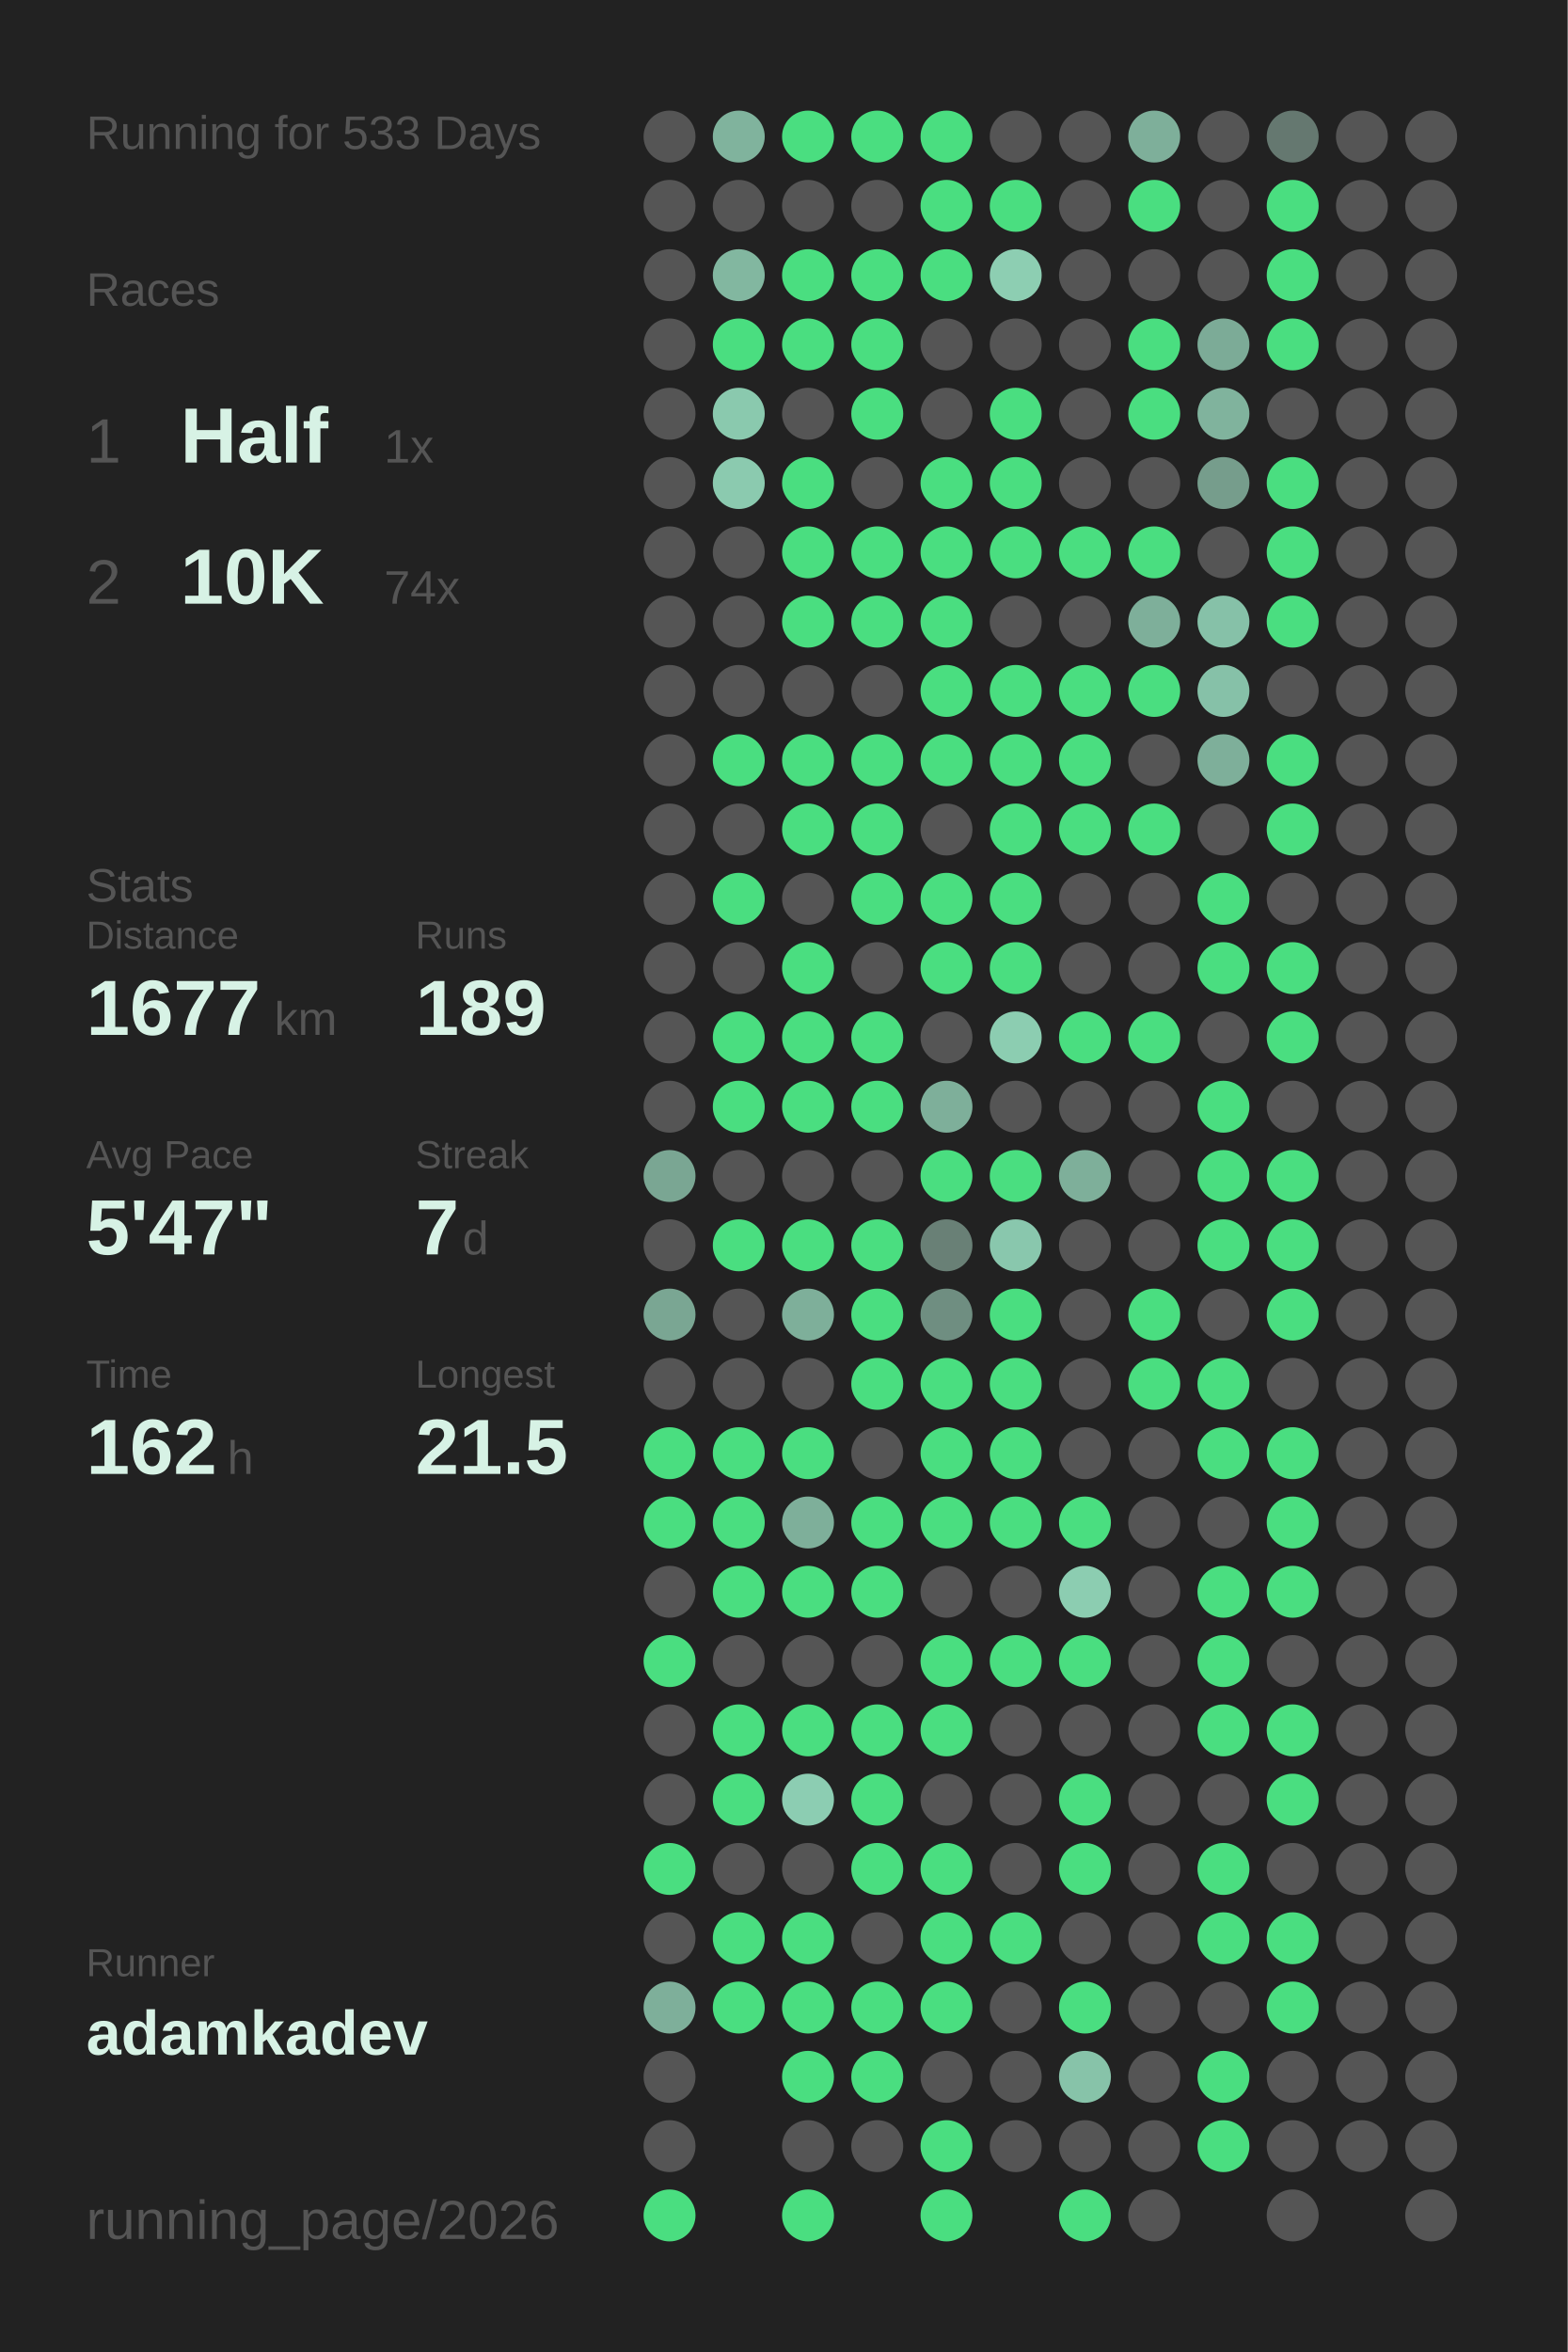
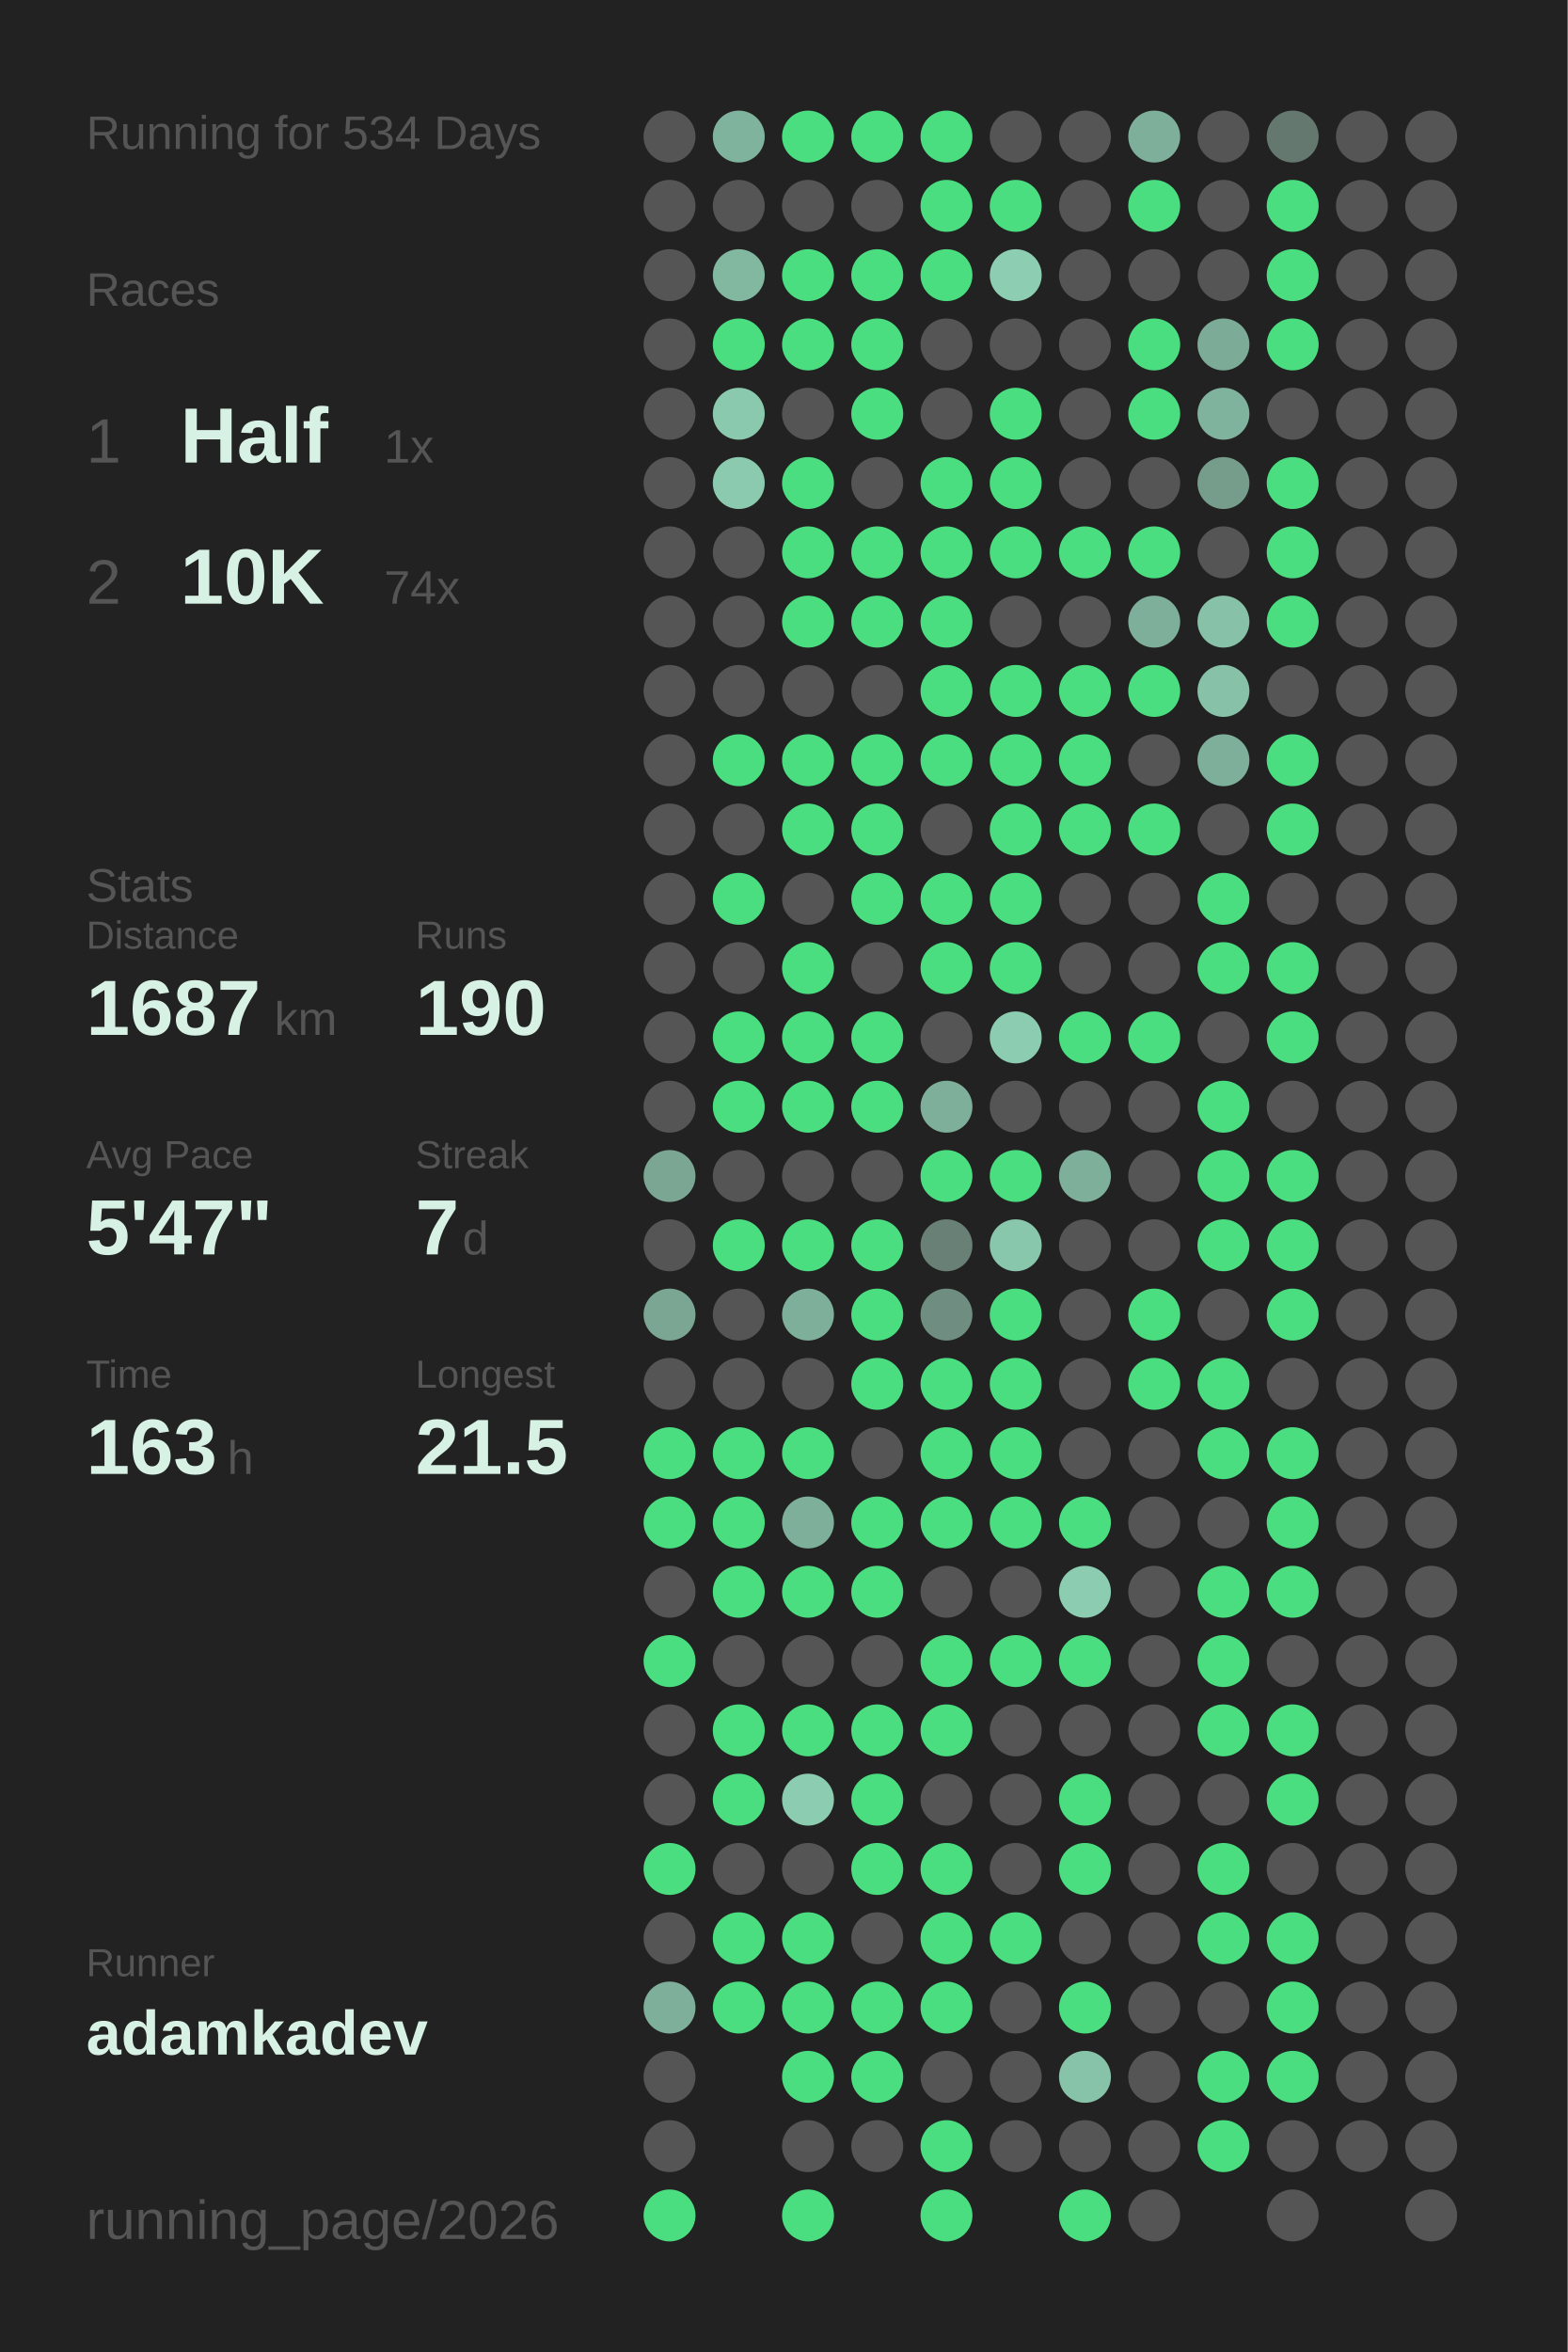
<svg xmlns="http://www.w3.org/2000/svg" baseProfile="full" height="300mm" version="1.1" viewBox="0,0,200,300" width="200mm">
  <defs />
  <rect fill="#222222" height="300" width="200" x="0" y="0" />
-   <text fill="#555555" style="font-size:6px; font-family:Arial;" x="11" y="19">Running for 533 Days</text>
+   <text fill="#555555" style="font-size:6px; font-family:Arial;" x="11" y="19">Running for 534 Days</text>
  <text fill="#555555" style="font-size:6px; font-family:Arial;" x="11" y="39">Races</text>
  <text fill="#555555" style="font-size:8px; font-family:Arial;" x="11" y="59">1</text>
  <text fill="#D7F2E5" style="font-size:10px; font-family:Arial; font-weight:bold;" x="23" y="59">Half</text>
  <text fill="#555555" style="font-size:6px; font-family:Arial;" x="49" y="59">1x</text>
  <text fill="#555555" style="font-size:8px; font-family:Arial;" x="11" y="77">2</text>
  <text fill="#D7F2E5" style="font-size:10px; font-family:Arial; font-weight:bold;" x="23" y="77">10K</text>
  <text fill="#555555" style="font-size:6px; font-family:Arial;" x="49" y="77">74x</text>
  <text fill="#555555" style="font-size:6px; font-family:Arial;" x="11" y="115">Stats</text>
  <text fill="#555555" style="font-size:5px; font-family:Arial;" x="11" y="121">Distance</text>
-   <text fill="#D7F2E5" style="font-size:10px; font-family:Arial; font-weight:bold;" x="11" y="132">1677</text>
+   <text fill="#D7F2E5" style="font-size:10px; font-family:Arial; font-weight:bold;" x="11" y="132">1687</text>
  <text fill="#555555" style="font-size:6px; font-family:Arial;" x="35" y="132">km</text>
  <text fill="#555555" style="font-size:5px; font-family:Arial;" x="53" y="121">Runs</text>
-   <text fill="#D7F2E5" style="font-size:10px; font-family:Arial; font-weight:bold;" x="53" y="132">189</text>
+   <text fill="#D7F2E5" style="font-size:10px; font-family:Arial; font-weight:bold;" x="53" y="132">190</text>
  <text fill="#555555" style="font-size:5px; font-family:Arial;" x="11" y="149">Avg Pace</text>
  <text fill="#D7F2E5" style="font-size:10px; font-family:Arial; font-weight:bold;" x="11" y="160">5'47"</text>
  <text fill="#555555" style="font-size:5px; font-family:Arial;" x="53" y="149">Streak</text>
  <text fill="#D7F2E5" style="font-size:10px; font-family:Arial; font-weight:bold;" x="53" y="160">7</text>
  <text fill="#555555" style="font-size:6px; font-family:Arial;" x="59" y="160">d</text>
  <text fill="#555555" style="font-size:5px; font-family:Arial;" x="11" y="177">Time</text>
-   <text fill="#D7F2E5" style="font-size:10px; font-family:Arial; font-weight:bold;" x="11" y="188">162</text>
+   <text fill="#D7F2E5" style="font-size:10px; font-family:Arial; font-weight:bold;" x="11" y="188">163</text>
  <text fill="#555555" style="font-size:6px; font-family:Arial;" x="29" y="188">h</text>
  <text fill="#555555" style="font-size:5px; font-family:Arial;" x="53" y="177">Longest</text>
  <text fill="#D7F2E5" style="font-size:10px; font-family:Arial; font-weight:bold;" x="53" y="188">21.5</text>
  <text fill="#555555" style="font-size:5px; font-family:Arial;" x="11" y="252.065">Runner</text>
  <text fill="#D7F2E5" style="font-size:8px; font-family:Arial; font-weight:bold;" x="11" y="262.065">adamkadev</text>
  <text fill="#555555" style="font-size:7px; font-family:Arial;" x="11" y="285.581">running_page/2026</text>
  <circle cx="85.417" cy="17.419" fill="#555555" r="3.312" />
  <circle cx="85.417" cy="26.258" fill="#555555" r="3.312" />
  <circle cx="85.417" cy="35.097" fill="#555555" r="3.312" />
  <circle cx="85.417" cy="43.935" fill="#555555" r="3.312" />
  <circle cx="85.417" cy="52.774" fill="#555555" r="3.312" />
  <circle cx="85.417" cy="61.613" fill="#555555" r="3.312" />
  <circle cx="85.417" cy="70.452" fill="#555555" r="3.312" />
  <circle cx="85.417" cy="79.29" fill="#555555" r="3.312" />
  <circle cx="85.417" cy="88.129" fill="#555555" r="3.312" />
  <circle cx="85.417" cy="96.968" fill="#555555" r="3.312" />
  <circle cx="85.417" cy="105.806" fill="#555555" r="3.312" />
  <circle cx="85.417" cy="114.645" fill="#555555" r="3.312" />
  <circle cx="85.417" cy="123.484" fill="#555555" r="3.312" />
  <circle cx="85.417" cy="132.323" fill="#555555" r="3.312" />
  <circle cx="85.417" cy="141.161" fill="#555555" r="3.312" />
  <circle cx="85.417" cy="150" fill="#7aa693" r="3.312" />
  <circle cx="85.417" cy="158.839" fill="#555555" r="3.312" />
  <circle cx="85.417" cy="167.677" fill="#7aa693" r="3.312" />
  <circle cx="85.417" cy="176.516" fill="#555555" r="3.312" />
  <circle cx="85.417" cy="185.355" fill="#4ADE80" r="3.312" />
  <circle cx="85.417" cy="194.194" fill="#4ADE80" r="3.312" />
  <circle cx="85.417" cy="203.032" fill="#555555" r="3.312" />
  <circle cx="85.417" cy="211.871" fill="#4ADE80" r="3.312" />
  <circle cx="85.417" cy="220.71" fill="#555555" r="3.312" />
  <circle cx="85.417" cy="229.548" fill="#555555" r="3.312" />
  <circle cx="85.417" cy="238.387" fill="#4ADE80" r="3.312" />
  <circle cx="85.417" cy="247.226" fill="#555555" r="3.312" />
  <circle cx="85.417" cy="256.065" fill="#7eaf9a" r="3.312" />
  <circle cx="85.417" cy="264.903" fill="#555555" r="3.312" />
  <circle cx="85.417" cy="273.742" fill="#555555" r="3.312" />
  <circle cx="85.417" cy="282.581" fill="#4ADE80" r="3.312" />
  <circle cx="94.25" cy="17.419" fill="#80b39d" r="3.312" />
  <circle cx="94.25" cy="26.258" fill="#555555" r="3.312" />
  <circle cx="94.25" cy="35.097" fill="#82b7a0" r="3.312" />
  <circle cx="94.25" cy="43.935" fill="#4ADE80" r="3.312" />
  <circle cx="94.25" cy="52.774" fill="#8ac9ae" r="3.312" />
  <circle cx="94.25" cy="61.613" fill="#8bcaaf" r="3.312" />
  <circle cx="94.25" cy="70.452" fill="#555555" r="3.312" />
  <circle cx="94.25" cy="79.29" fill="#555555" r="3.312" />
  <circle cx="94.25" cy="88.129" fill="#555555" r="3.312" />
  <circle cx="94.25" cy="96.968" fill="#4ADE80" r="3.312" />
  <circle cx="94.25" cy="105.806" fill="#555555" r="3.312" />
  <circle cx="94.25" cy="114.645" fill="#4ADE80" r="3.312" />
  <circle cx="94.25" cy="123.484" fill="#555555" r="3.312" />
  <circle cx="94.25" cy="132.323" fill="#4ADE80" r="3.312" />
  <circle cx="94.25" cy="141.161" fill="#4ADE80" r="3.312" />
  <circle cx="94.25" cy="150" fill="#555555" r="3.312" />
  <circle cx="94.25" cy="158.839" fill="#4ADE80" r="3.312" />
  <circle cx="94.25" cy="167.677" fill="#555555" r="3.312" />
  <circle cx="94.25" cy="176.516" fill="#555555" r="3.312" />
  <circle cx="94.25" cy="185.355" fill="#4ADE80" r="3.312" />
  <circle cx="94.25" cy="194.194" fill="#4ADE80" r="3.312" />
  <circle cx="94.25" cy="203.032" fill="#4ADE80" r="3.312" />
  <circle cx="94.25" cy="211.871" fill="#555555" r="3.312" />
  <circle cx="94.25" cy="220.71" fill="#4ADE80" r="3.312" />
  <circle cx="94.25" cy="229.548" fill="#4ADE80" r="3.312" />
  <circle cx="94.25" cy="238.387" fill="#555555" r="3.312" />
  <circle cx="94.25" cy="247.226" fill="#4ADE80" r="3.312" />
  <circle cx="94.25" cy="256.065" fill="#4ADE80" r="3.312" />
  <circle cx="103.083" cy="17.419" fill="#4ADE80" r="3.312" />
  <circle cx="103.083" cy="26.258" fill="#555555" r="3.312" />
  <circle cx="103.083" cy="35.097" fill="#4ADE80" r="3.312" />
  <circle cx="103.083" cy="43.935" fill="#4ADE80" r="3.312" />
  <circle cx="103.083" cy="52.774" fill="#555555" r="3.312" />
  <circle cx="103.083" cy="61.613" fill="#4ADE80" r="3.312" />
  <circle cx="103.083" cy="70.452" fill="#4ADE80" r="3.312" />
  <circle cx="103.083" cy="79.29" fill="#4ADE80" r="3.312" />
  <circle cx="103.083" cy="88.129" fill="#555555" r="3.312" />
  <circle cx="103.083" cy="96.968" fill="#4ADE80" r="3.312" />
  <circle cx="103.083" cy="105.806" fill="#4ADE80" r="3.312" />
  <circle cx="103.083" cy="114.645" fill="#555555" r="3.312" />
  <circle cx="103.083" cy="123.484" fill="#4ADE80" r="3.312" />
  <circle cx="103.083" cy="132.323" fill="#4ADE80" r="3.312" />
  <circle cx="103.083" cy="141.161" fill="#4ADE80" r="3.312" />
  <circle cx="103.083" cy="150" fill="#555555" r="3.312" />
  <circle cx="103.083" cy="158.839" fill="#4ADE80" r="3.312" />
  <circle cx="103.083" cy="167.677" fill="#7eaf9a" r="3.312" />
  <circle cx="103.083" cy="176.516" fill="#555555" r="3.312" />
  <circle cx="103.083" cy="185.355" fill="#4ADE80" r="3.312" />
  <circle cx="103.083" cy="194.194" fill="#7eaf9a" r="3.312" />
  <circle cx="103.083" cy="203.032" fill="#4ADE80" r="3.312" />
  <circle cx="103.083" cy="211.871" fill="#555555" r="3.312" />
  <circle cx="103.083" cy="220.71" fill="#4ADE80" r="3.312" />
  <circle cx="103.083" cy="229.548" fill="#8ccdb2" r="3.312" />
  <circle cx="103.083" cy="238.387" fill="#555555" r="3.312" />
  <circle cx="103.083" cy="247.226" fill="#4ADE80" r="3.312" />
  <circle cx="103.083" cy="256.065" fill="#4ADE80" r="3.312" />
  <circle cx="103.083" cy="264.903" fill="#4ADE80" r="3.312" />
  <circle cx="103.083" cy="273.742" fill="#555555" r="3.312" />
  <circle cx="103.083" cy="282.581" fill="#4ADE80" r="3.312" />
  <circle cx="111.917" cy="17.419" fill="#4ADE80" r="3.312" />
  <circle cx="111.917" cy="26.258" fill="#555555" r="3.312" />
  <circle cx="111.917" cy="35.097" fill="#4ADE80" r="3.312" />
  <circle cx="111.917" cy="43.935" fill="#4ADE80" r="3.312" />
  <circle cx="111.917" cy="52.774" fill="#4ADE80" r="3.312" />
  <circle cx="111.917" cy="61.613" fill="#555555" r="3.312" />
  <circle cx="111.917" cy="70.452" fill="#4ADE80" r="3.312" />
  <circle cx="111.917" cy="79.29" fill="#4ADE80" r="3.312" />
  <circle cx="111.917" cy="88.129" fill="#555555" r="3.312" />
  <circle cx="111.917" cy="96.968" fill="#4ADE80" r="3.312" />
  <circle cx="111.917" cy="105.806" fill="#4ADE80" r="3.312" />
  <circle cx="111.917" cy="114.645" fill="#4ADE80" r="3.312" />
  <circle cx="111.917" cy="123.484" fill="#555555" r="3.312" />
  <circle cx="111.917" cy="132.323" fill="#4ADE80" r="3.312" />
  <circle cx="111.917" cy="141.161" fill="#4ADE80" r="3.312" />
  <circle cx="111.917" cy="150" fill="#555555" r="3.312" />
  <circle cx="111.917" cy="158.839" fill="#4ADE80" r="3.312" />
  <circle cx="111.917" cy="167.677" fill="#4ADE80" r="3.312" />
  <circle cx="111.917" cy="176.516" fill="#4ADE80" r="3.312" />
  <circle cx="111.917" cy="185.355" fill="#555555" r="3.312" />
  <circle cx="111.917" cy="194.194" fill="#4ADE80" r="3.312" />
  <circle cx="111.917" cy="203.032" fill="#4ADE80" r="3.312" />
  <circle cx="111.917" cy="211.871" fill="#555555" r="3.312" />
  <circle cx="111.917" cy="220.71" fill="#4ADE80" r="3.312" />
  <circle cx="111.917" cy="229.548" fill="#4ADE80" r="3.312" />
  <circle cx="111.917" cy="238.387" fill="#4ADE80" r="3.312" />
  <circle cx="111.917" cy="247.226" fill="#555555" r="3.312" />
  <circle cx="111.917" cy="256.065" fill="#4ADE80" r="3.312" />
  <circle cx="111.917" cy="264.903" fill="#4ADE80" r="3.312" />
  <circle cx="111.917" cy="273.742" fill="#555555" r="3.312" />
  <circle cx="120.75" cy="17.419" fill="#4ADE80" r="3.312" />
  <circle cx="120.75" cy="26.258" fill="#4ADE80" r="3.312" />
  <circle cx="120.75" cy="35.097" fill="#4ADE80" r="3.312" />
  <circle cx="120.75" cy="43.935" fill="#555555" r="3.312" />
  <circle cx="120.75" cy="52.774" fill="#555555" r="3.312" />
  <circle cx="120.75" cy="61.613" fill="#4ADE80" r="3.312" />
  <circle cx="120.75" cy="70.452" fill="#4ADE80" r="3.312" />
  <circle cx="120.75" cy="79.29" fill="#4ADE80" r="3.312" />
  <circle cx="120.75" cy="88.129" fill="#4ADE80" r="3.312" />
  <circle cx="120.75" cy="96.968" fill="#4ADE80" r="3.312" />
  <circle cx="120.75" cy="105.806" fill="#555555" r="3.312" />
  <circle cx="120.75" cy="114.645" fill="#4ADE80" r="3.312" />
  <circle cx="120.75" cy="123.484" fill="#4ADE80" r="3.312" />
  <circle cx="120.75" cy="132.323" fill="#555555" r="3.312" />
  <circle cx="120.75" cy="141.161" fill="#7eaf9a" r="3.312" />
  <circle cx="120.75" cy="150" fill="#4ADE80" r="3.312" />
  <circle cx="120.75" cy="158.839" fill="#698076" r="3.312" />
  <circle cx="120.75" cy="167.677" fill="#6f8e81" r="3.312" />
  <circle cx="120.75" cy="176.516" fill="#4ADE80" r="3.312" />
  <circle cx="120.75" cy="185.355" fill="#4ADE80" r="3.312" />
  <circle cx="120.75" cy="194.194" fill="#4ADE80" r="3.312" />
  <circle cx="120.75" cy="203.032" fill="#555555" r="3.312" />
  <circle cx="120.75" cy="211.871" fill="#4ADE80" r="3.312" />
  <circle cx="120.75" cy="220.71" fill="#4ADE80" r="3.312" />
  <circle cx="120.75" cy="229.548" fill="#555555" r="3.312" />
  <circle cx="120.75" cy="238.387" fill="#4ADE80" r="3.312" />
  <circle cx="120.75" cy="247.226" fill="#4ADE80" r="3.312" />
  <circle cx="120.75" cy="256.065" fill="#4ADE80" r="3.312" />
  <circle cx="120.75" cy="264.903" fill="#555555" r="3.312" />
  <circle cx="120.75" cy="273.742" fill="#4ADE80" r="3.312" />
  <circle cx="120.75" cy="282.581" fill="#4ADE80" r="3.312" />
  <circle cx="129.583" cy="17.419" fill="#555555" r="3.312" />
  <circle cx="129.583" cy="26.258" fill="#4ADE80" r="3.312" />
  <circle cx="129.583" cy="35.097" fill="#8dceb2" r="3.312" />
  <circle cx="129.583" cy="43.935" fill="#555555" r="3.312" />
  <circle cx="129.583" cy="52.774" fill="#4ADE80" r="3.312" />
  <circle cx="129.583" cy="61.613" fill="#4ADE80" r="3.312" />
  <circle cx="129.583" cy="70.452" fill="#4ADE80" r="3.312" />
  <circle cx="129.583" cy="79.29" fill="#555555" r="3.312" />
  <circle cx="129.583" cy="88.129" fill="#4ADE80" r="3.312" />
  <circle cx="129.583" cy="96.968" fill="#4ADE80" r="3.312" />
  <circle cx="129.583" cy="105.806" fill="#4ADE80" r="3.312" />
  <circle cx="129.583" cy="114.645" fill="#4ADE80" r="3.312" />
  <circle cx="129.583" cy="123.484" fill="#4ADE80" r="3.312" />
  <circle cx="129.583" cy="132.323" fill="#8ccdb1" r="3.312" />
  <circle cx="129.583" cy="141.161" fill="#555555" r="3.312" />
  <circle cx="129.583" cy="150" fill="#4ADE80" r="3.312" />
  <circle cx="129.583" cy="158.839" fill="#89c7ad" r="3.312" />
  <circle cx="129.583" cy="167.677" fill="#4ADE80" r="3.312" />
  <circle cx="129.583" cy="176.516" fill="#4ADE80" r="3.312" />
  <circle cx="129.583" cy="185.355" fill="#4ADE80" r="3.312" />
  <circle cx="129.583" cy="194.194" fill="#4ADE80" r="3.312" />
  <circle cx="129.583" cy="203.032" fill="#555555" r="3.312" />
  <circle cx="129.583" cy="211.871" fill="#4ADE80" r="3.312" />
  <circle cx="129.583" cy="220.71" fill="#555555" r="3.312" />
  <circle cx="129.583" cy="229.548" fill="#555555" r="3.312" />
  <circle cx="129.583" cy="238.387" fill="#555555" r="3.312" />
  <circle cx="129.583" cy="247.226" fill="#4ADE80" r="3.312" />
  <circle cx="129.583" cy="256.065" fill="#555555" r="3.312" />
  <circle cx="129.583" cy="264.903" fill="#555555" r="3.312" />
  <circle cx="129.583" cy="273.742" fill="#555555" r="3.312" />
  <circle cx="138.417" cy="17.419" fill="#555555" r="3.312" />
  <circle cx="138.417" cy="26.258" fill="#555555" r="3.312" />
  <circle cx="138.417" cy="35.097" fill="#555555" r="3.312" />
  <circle cx="138.417" cy="43.935" fill="#555555" r="3.312" />
  <circle cx="138.417" cy="52.774" fill="#555555" r="3.312" />
  <circle cx="138.417" cy="61.613" fill="#555555" r="3.312" />
  <circle cx="138.417" cy="70.452" fill="#4ADE80" r="3.312" />
  <circle cx="138.417" cy="79.29" fill="#555555" r="3.312" />
  <circle cx="138.417" cy="88.129" fill="#4ADE80" r="3.312" />
  <circle cx="138.417" cy="96.968" fill="#4ADE80" r="3.312" />
  <circle cx="138.417" cy="105.806" fill="#4ADE80" r="3.312" />
  <circle cx="138.417" cy="114.645" fill="#555555" r="3.312" />
  <circle cx="138.417" cy="123.484" fill="#555555" r="3.312" />
  <circle cx="138.417" cy="132.323" fill="#4ADE80" r="3.312" />
  <circle cx="138.417" cy="141.161" fill="#555555" r="3.312" />
  <circle cx="138.417" cy="150" fill="#7eaf9a" r="3.312" />
  <circle cx="138.417" cy="158.839" fill="#555555" r="3.312" />
  <circle cx="138.417" cy="167.677" fill="#555555" r="3.312" />
  <circle cx="138.417" cy="176.516" fill="#555555" r="3.312" />
  <circle cx="138.417" cy="185.355" fill="#555555" r="3.312" />
  <circle cx="138.417" cy="194.194" fill="#4ADE80" r="3.312" />
  <circle cx="138.417" cy="203.032" fill="#8ccdb1" r="3.312" />
  <circle cx="138.417" cy="211.871" fill="#4ADE80" r="3.312" />
  <circle cx="138.417" cy="220.71" fill="#555555" r="3.312" />
  <circle cx="138.417" cy="229.548" fill="#4ADE80" r="3.312" />
  <circle cx="138.417" cy="238.387" fill="#4ADE80" r="3.312" />
  <circle cx="138.417" cy="247.226" fill="#555555" r="3.312" />
  <circle cx="138.417" cy="256.065" fill="#4ADE80" r="3.312" />
  <circle cx="138.417" cy="264.903" fill="#87c3a9" r="3.312" />
  <circle cx="138.417" cy="273.742" fill="#555555" r="3.312" />
  <circle cx="138.417" cy="282.581" fill="#4ADE80" r="3.312" />
  <circle cx="147.25" cy="17.419" fill="#7eaf9a" r="3.312" />
  <circle cx="147.25" cy="26.258" fill="#4ADE80" r="3.312" />
  <circle cx="147.25" cy="35.097" fill="#555555" r="3.312" />
  <circle cx="147.25" cy="43.935" fill="#4ADE80" r="3.312" />
  <circle cx="147.25" cy="52.774" fill="#4ADE80" r="3.312" />
  <circle cx="147.25" cy="61.613" fill="#555555" r="3.312" />
  <circle cx="147.25" cy="70.452" fill="#4ADE80" r="3.312" />
  <circle cx="147.25" cy="79.29" fill="#7eaf9a" r="3.312" />
  <circle cx="147.25" cy="88.129" fill="#4ADE80" r="3.312" />
  <circle cx="147.25" cy="96.968" fill="#555555" r="3.312" />
  <circle cx="147.25" cy="105.806" fill="#4ADE80" r="3.312" />
  <circle cx="147.25" cy="114.645" fill="#555555" r="3.312" />
  <circle cx="147.25" cy="123.484" fill="#555555" r="3.312" />
  <circle cx="147.25" cy="132.323" fill="#4ADE80" r="3.312" />
  <circle cx="147.25" cy="141.161" fill="#555555" r="3.312" />
  <circle cx="147.25" cy="150" fill="#555555" r="3.312" />
  <circle cx="147.25" cy="158.839" fill="#555555" r="3.312" />
  <circle cx="147.25" cy="167.677" fill="#4ADE80" r="3.312" />
  <circle cx="147.25" cy="176.516" fill="#4ADE80" r="3.312" />
  <circle cx="147.25" cy="185.355" fill="#555555" r="3.312" />
  <circle cx="147.25" cy="194.194" fill="#555555" r="3.312" />
  <circle cx="147.25" cy="203.032" fill="#555555" r="3.312" />
  <circle cx="147.25" cy="211.871" fill="#555555" r="3.312" />
  <circle cx="147.25" cy="220.71" fill="#555555" r="3.312" />
  <circle cx="147.25" cy="229.548" fill="#555555" r="3.312" />
  <circle cx="147.25" cy="238.387" fill="#555555" r="3.312" />
  <circle cx="147.25" cy="247.226" fill="#555555" r="3.312" />
  <circle cx="147.25" cy="256.065" fill="#555555" r="3.312" />
  <circle cx="147.25" cy="264.903" fill="#555555" r="3.312" />
  <circle cx="147.25" cy="273.742" fill="#555555" r="3.312" />
  <circle cx="147.25" cy="282.581" fill="#555555" r="3.312" />
  <circle cx="156.083" cy="17.419" fill="#555555" r="3.312" />
  <circle cx="156.083" cy="26.258" fill="#555555" r="3.312" />
  <circle cx="156.083" cy="35.097" fill="#555555" r="3.312" />
  <circle cx="156.083" cy="43.935" fill="#7cab97" r="3.312" />
  <circle cx="156.083" cy="52.774" fill="#80b39d" r="3.312" />
  <circle cx="156.083" cy="61.613" fill="#769d8c" r="3.312" />
  <circle cx="156.083" cy="70.452" fill="#555555" r="3.312" />
  <circle cx="156.083" cy="79.29" fill="#86c1a8" r="3.312" />
  <circle cx="156.083" cy="88.129" fill="#86c1a8" r="3.312" />
  <circle cx="156.083" cy="96.968" fill="#7eaf9a" r="3.312" />
  <circle cx="156.083" cy="105.806" fill="#555555" r="3.312" />
  <circle cx="156.083" cy="114.645" fill="#4ADE80" r="3.312" />
  <circle cx="156.083" cy="123.484" fill="#4ADE80" r="3.312" />
  <circle cx="156.083" cy="132.323" fill="#555555" r="3.312" />
  <circle cx="156.083" cy="141.161" fill="#4ADE80" r="3.312" />
  <circle cx="156.083" cy="150" fill="#4ADE80" r="3.312" />
  <circle cx="156.083" cy="158.839" fill="#4ADE80" r="3.312" />
  <circle cx="156.083" cy="167.677" fill="#555555" r="3.312" />
  <circle cx="156.083" cy="176.516" fill="#4ADE80" r="3.312" />
  <circle cx="156.083" cy="185.355" fill="#4ADE80" r="3.312" />
  <circle cx="156.083" cy="194.194" fill="#555555" r="3.312" />
  <circle cx="156.083" cy="203.032" fill="#4ADE80" r="3.312" />
  <circle cx="156.083" cy="211.871" fill="#4ADE80" r="3.312" />
  <circle cx="156.083" cy="220.71" fill="#4ADE80" r="3.312" />
  <circle cx="156.083" cy="229.548" fill="#555555" r="3.312" />
  <circle cx="156.083" cy="238.387" fill="#4ADE80" r="3.312" />
  <circle cx="156.083" cy="247.226" fill="#4ADE80" r="3.312" />
  <circle cx="156.083" cy="256.065" fill="#555555" r="3.312" />
  <circle cx="156.083" cy="264.903" fill="#4ADE80" r="3.312" />
  <circle cx="156.083" cy="273.742" fill="#4ADE80" r="3.312" />
  <circle cx="164.917" cy="17.419" fill="#657870" r="3.312" />
  <circle cx="164.917" cy="26.258" fill="#4ADE80" r="3.312" />
  <circle cx="164.917" cy="35.097" fill="#4ADE80" r="3.312" />
  <circle cx="164.917" cy="43.935" fill="#4ADE80" r="3.312" />
  <circle cx="164.917" cy="52.774" fill="#555555" r="3.312" />
  <circle cx="164.917" cy="61.613" fill="#4ADE80" r="3.312" />
  <circle cx="164.917" cy="70.452" fill="#4ADE80" r="3.312" />
  <circle cx="164.917" cy="79.29" fill="#4ADE80" r="3.312" />
  <circle cx="164.917" cy="88.129" fill="#555555" r="3.312" />
  <circle cx="164.917" cy="96.968" fill="#4ADE80" r="3.312" />
  <circle cx="164.917" cy="105.806" fill="#4ADE80" r="3.312" />
  <circle cx="164.917" cy="114.645" fill="#555555" r="3.312" />
  <circle cx="164.917" cy="123.484" fill="#4ADE80" r="3.312" />
  <circle cx="164.917" cy="132.323" fill="#4ADE80" r="3.312" />
  <circle cx="164.917" cy="141.161" fill="#555555" r="3.312" />
  <circle cx="164.917" cy="150" fill="#4ADE80" r="3.312" />
  <circle cx="164.917" cy="158.839" fill="#4ADE80" r="3.312" />
  <circle cx="164.917" cy="167.677" fill="#4ADE80" r="3.312" />
  <circle cx="164.917" cy="176.516" fill="#555555" r="3.312" />
  <circle cx="164.917" cy="185.355" fill="#4ADE80" r="3.312" />
  <circle cx="164.917" cy="194.194" fill="#4ADE80" r="3.312" />
  <circle cx="164.917" cy="203.032" fill="#4ADE80" r="3.312" />
  <circle cx="164.917" cy="211.871" fill="#555555" r="3.312" />
  <circle cx="164.917" cy="220.71" fill="#4ADE80" r="3.312" />
  <circle cx="164.917" cy="229.548" fill="#4ADE80" r="3.312" />
  <circle cx="164.917" cy="238.387" fill="#555555" r="3.312" />
  <circle cx="164.917" cy="247.226" fill="#4ADE80" r="3.312" />
  <circle cx="164.917" cy="256.065" fill="#4ADE80" r="3.312" />
-   <circle cx="164.917" cy="264.903" fill="#555555" r="3.312" />
+   <circle cx="164.917" cy="264.903" fill="#4ADE80" r="3.312" />
  <circle cx="164.917" cy="273.742" fill="#555555" r="3.312" />
  <circle cx="164.917" cy="282.581" fill="#555555" r="3.312" />
  <circle cx="173.75" cy="17.419" fill="#555555" r="3.312" />
  <circle cx="173.75" cy="26.258" fill="#555555" r="3.312" />
  <circle cx="173.75" cy="35.097" fill="#555555" r="3.312" />
  <circle cx="173.75" cy="43.935" fill="#555555" r="3.312" />
  <circle cx="173.75" cy="52.774" fill="#555555" r="3.312" />
  <circle cx="173.75" cy="61.613" fill="#555555" r="3.312" />
  <circle cx="173.75" cy="70.452" fill="#555555" r="3.312" />
  <circle cx="173.75" cy="79.29" fill="#555555" r="3.312" />
  <circle cx="173.75" cy="88.129" fill="#555555" r="3.312" />
  <circle cx="173.75" cy="96.968" fill="#555555" r="3.312" />
  <circle cx="173.75" cy="105.806" fill="#555555" r="3.312" />
  <circle cx="173.75" cy="114.645" fill="#555555" r="3.312" />
  <circle cx="173.75" cy="123.484" fill="#555555" r="3.312" />
  <circle cx="173.75" cy="132.323" fill="#555555" r="3.312" />
  <circle cx="173.75" cy="141.161" fill="#555555" r="3.312" />
  <circle cx="173.75" cy="150" fill="#555555" r="3.312" />
  <circle cx="173.75" cy="158.839" fill="#555555" r="3.312" />
  <circle cx="173.75" cy="167.677" fill="#555555" r="3.312" />
  <circle cx="173.75" cy="176.516" fill="#555555" r="3.312" />
  <circle cx="173.75" cy="185.355" fill="#555555" r="3.312" />
  <circle cx="173.75" cy="194.194" fill="#555555" r="3.312" />
  <circle cx="173.75" cy="203.032" fill="#555555" r="3.312" />
  <circle cx="173.75" cy="211.871" fill="#555555" r="3.312" />
  <circle cx="173.75" cy="220.71" fill="#555555" r="3.312" />
  <circle cx="173.75" cy="229.548" fill="#555555" r="3.312" />
  <circle cx="173.75" cy="238.387" fill="#555555" r="3.312" />
  <circle cx="173.75" cy="247.226" fill="#555555" r="3.312" />
  <circle cx="173.75" cy="256.065" fill="#555555" r="3.312" />
  <circle cx="173.75" cy="264.903" fill="#555555" r="3.312" />
  <circle cx="173.75" cy="273.742" fill="#555555" r="3.312" />
  <circle cx="182.583" cy="17.419" fill="#555555" r="3.312" />
  <circle cx="182.583" cy="26.258" fill="#555555" r="3.312" />
  <circle cx="182.583" cy="35.097" fill="#555555" r="3.312" />
  <circle cx="182.583" cy="43.935" fill="#555555" r="3.312" />
  <circle cx="182.583" cy="52.774" fill="#555555" r="3.312" />
  <circle cx="182.583" cy="61.613" fill="#555555" r="3.312" />
  <circle cx="182.583" cy="70.452" fill="#555555" r="3.312" />
  <circle cx="182.583" cy="79.29" fill="#555555" r="3.312" />
  <circle cx="182.583" cy="88.129" fill="#555555" r="3.312" />
  <circle cx="182.583" cy="96.968" fill="#555555" r="3.312" />
  <circle cx="182.583" cy="105.806" fill="#555555" r="3.312" />
  <circle cx="182.583" cy="114.645" fill="#555555" r="3.312" />
  <circle cx="182.583" cy="123.484" fill="#555555" r="3.312" />
  <circle cx="182.583" cy="132.323" fill="#555555" r="3.312" />
  <circle cx="182.583" cy="141.161" fill="#555555" r="3.312" />
  <circle cx="182.583" cy="150" fill="#555555" r="3.312" />
  <circle cx="182.583" cy="158.839" fill="#555555" r="3.312" />
  <circle cx="182.583" cy="167.677" fill="#555555" r="3.312" />
  <circle cx="182.583" cy="176.516" fill="#555555" r="3.312" />
  <circle cx="182.583" cy="185.355" fill="#555555" r="3.312" />
  <circle cx="182.583" cy="194.194" fill="#555555" r="3.312" />
  <circle cx="182.583" cy="203.032" fill="#555555" r="3.312" />
  <circle cx="182.583" cy="211.871" fill="#555555" r="3.312" />
  <circle cx="182.583" cy="220.71" fill="#555555" r="3.312" />
  <circle cx="182.583" cy="229.548" fill="#555555" r="3.312" />
  <circle cx="182.583" cy="238.387" fill="#555555" r="3.312" />
  <circle cx="182.583" cy="247.226" fill="#555555" r="3.312" />
  <circle cx="182.583" cy="256.065" fill="#555555" r="3.312" />
  <circle cx="182.583" cy="264.903" fill="#555555" r="3.312" />
  <circle cx="182.583" cy="273.742" fill="#555555" r="3.312" />
  <circle cx="182.583" cy="282.581" fill="#555555" r="3.312" />
</svg>
